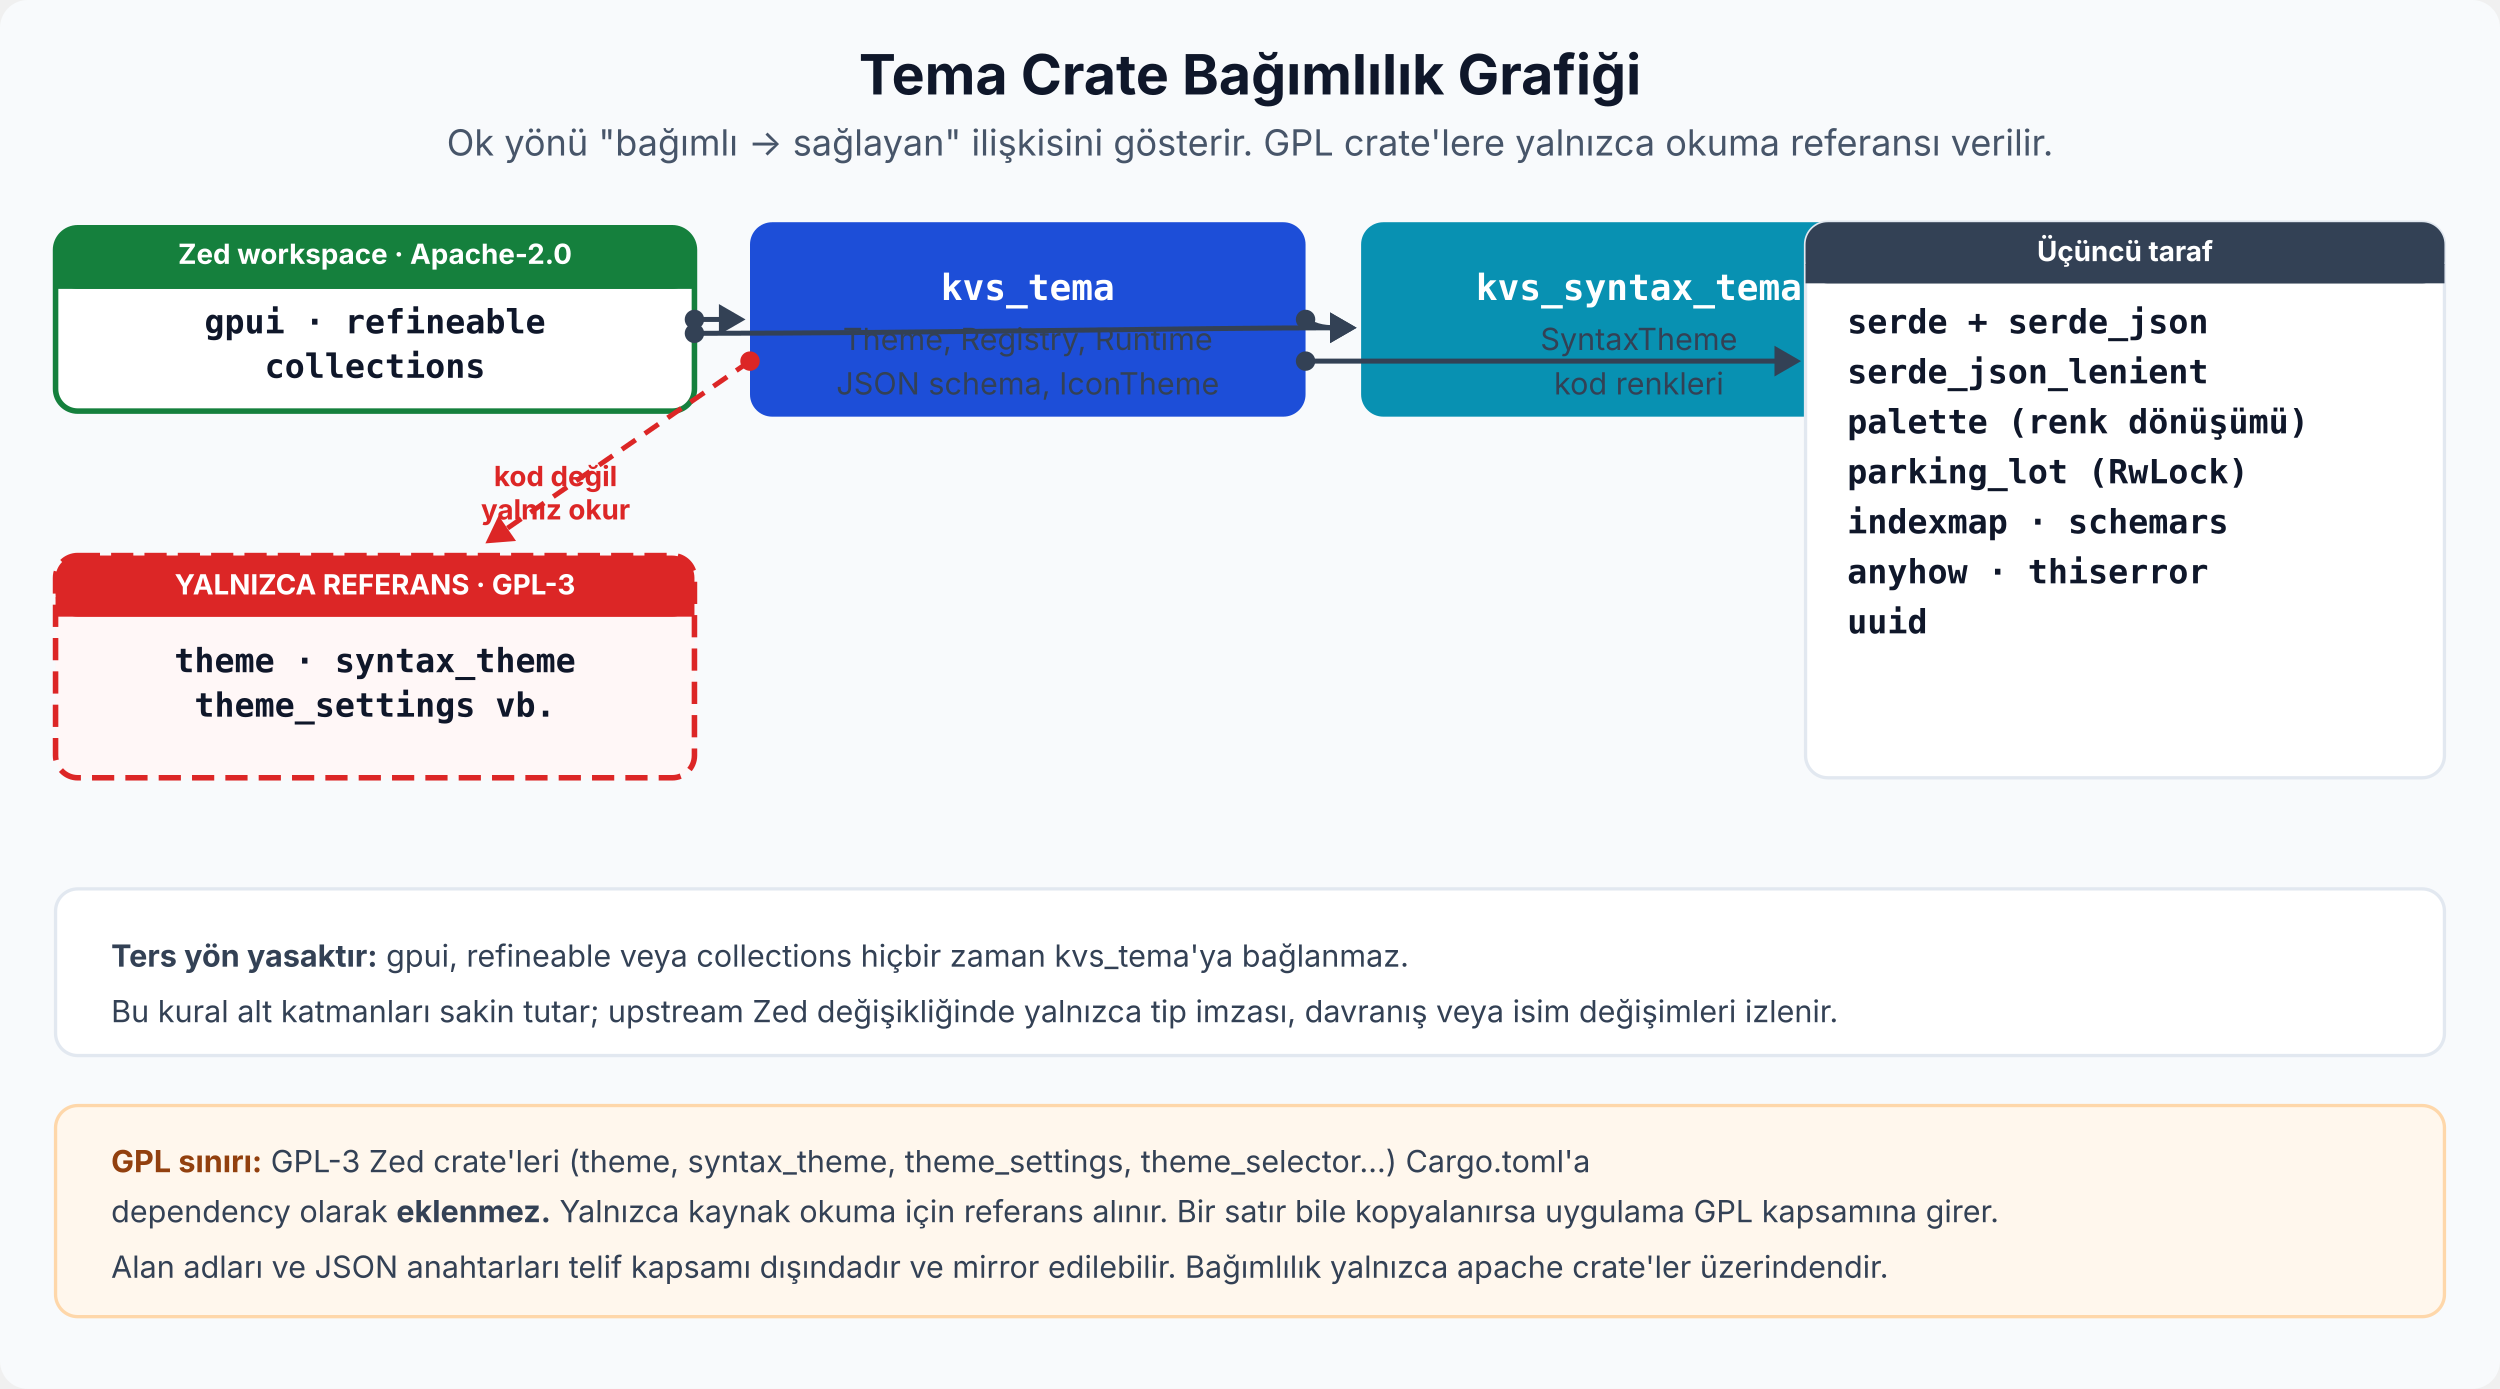
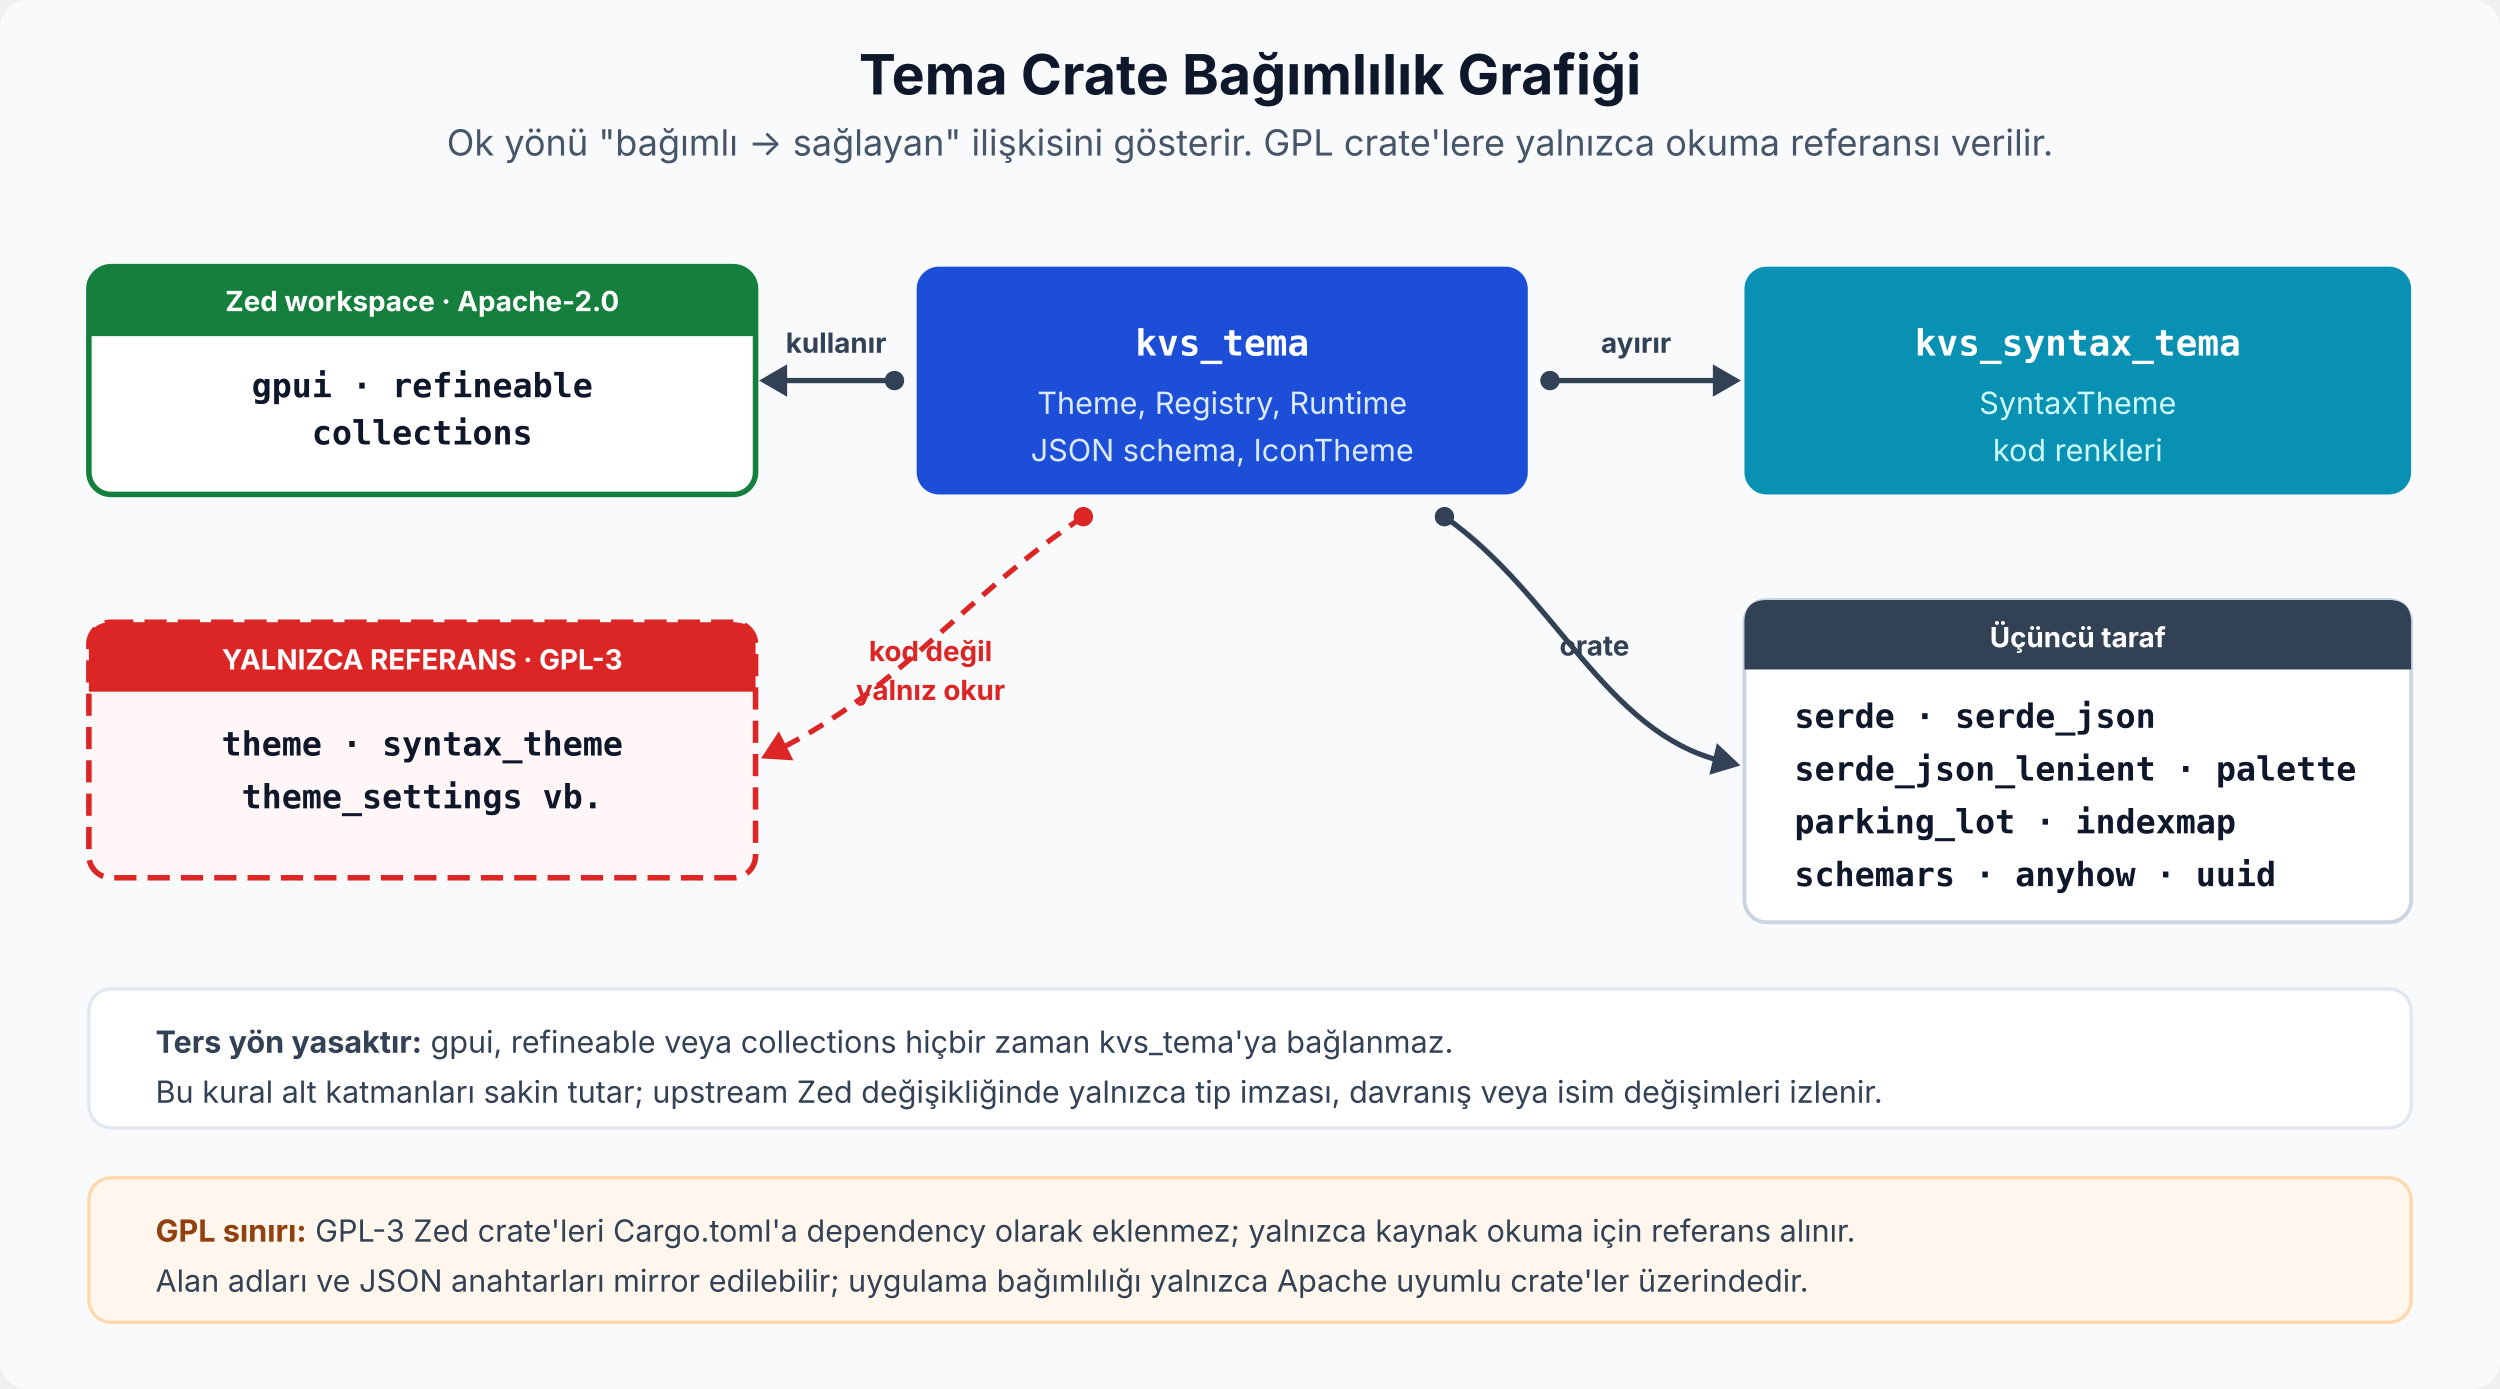
<svg xmlns="http://www.w3.org/2000/svg" viewBox="0 0 900 500">
  <defs>
    <marker id="arrow" viewBox="0 0 1 1" refX="0" refY="0" markerWidth="1" markerHeight="1" orient="auto-start-reverse" overflow="visible" preserveAspectRatio="xMidYMid">
      <path d="M 5.77 0 L -2.88 5 V -5 Z" transform="scale(0.5)" fill="#334155" stroke="#334155" stroke-width="1pt" />
    </marker>
    <marker id="dot-arrow" viewBox="0 0 7 7" refX="3.5" refY="3.5" markerWidth="7" markerHeight="7" markerUnits="userSpaceOnUse">
      <circle cx="3.5" cy="3.5" r="3.5" fill="#334155" />
    </marker>
    <marker id="arrowR" viewBox="0 0 1 1" refX="0" refY="0" markerWidth="1" markerHeight="1" orient="auto-start-reverse" overflow="visible" preserveAspectRatio="xMidYMid">
      <path d="M 5.77 0 L -2.88 5 V -5 Z" transform="scale(0.5)" fill="#dc2626" stroke="#dc2626" stroke-width="1pt" />
    </marker>
    <marker id="dot-arrowR" viewBox="0 0 7 7" refX="3.5" refY="3.5" markerWidth="7" markerHeight="7" markerUnits="userSpaceOnUse">
      <circle cx="3.5" cy="3.5" r="3.5" fill="#dc2626" />
    </marker>
    <style>
      .title  { font: 700 20px system-ui, -apple-system, "Segoe UI", sans-serif; fill: #0f172a; }
      .sub    { font: 13px system-ui, -apple-system, "Segoe UI", sans-serif; fill: #475569; }
      .cname  { font: 700 13px ui-monospace, SFMono-Regular, Menlo, Consolas, monospace; fill: #fff; }
      .clabel { font: 700 12px ui-monospace, SFMono-Regular, Menlo, Consolas, monospace; fill: #0f172a; }
      .desc   { font: 11px system-ui, -apple-system, "Segoe UI", sans-serif; fill: #334155; }
+       .descBlue { font: 11px system-ui, -apple-system, "Segoe UI", sans-serif; fill: #dbeafe; }
+       .descTeal { font: 11px system-ui, -apple-system, "Segoe UI", sans-serif; fill: #cffafe; }
      .badge  { font: 700 10px system-ui, -apple-system, "Segoe UI", sans-serif; }
-       .arrow  { stroke: #334155; stroke-width: 1.8; fill: none; marker-end: url(#arrow); marker-start: url(#dot-arrow); }
-       .arrowR { stroke: #dc2626; stroke-width: 1.8; stroke-dasharray: 6 4; fill: none; marker-end: url(#arrowR); marker-start: url(#dot-arrowR); }
+       .arrow  { stroke: #334155; stroke-width: 1.9; fill: none; marker-end: url(#arrow); marker-start: url(#dot-arrow); }
+       .arrowR { stroke: #dc2626; stroke-width: 1.9; stroke-dasharray: 6 4; fill: none; marker-end: url(#arrowR); marker-start: url(#dot-arrowR); }
    </style>
  </defs>
  <rect width="900" height="500" rx="10" fill="#f8fafc" />
  <text x="450" y="34" text-anchor="middle" class="title">Tema Crate Bağımlılık Grafiği</text>
  <text x="450" y="56" text-anchor="middle" class="sub">Ok yönü "bağımlı → sağlayan" ilişkisini gösterir. GPL crate'lere yalnızca okuma referansı verilir.</text>
-   <rect x="270" y="80" width="200" height="70" rx="8" fill="#1d4ed8" />
-   <text x="370" y="108" text-anchor="middle" class="cname">kvs_tema</text>
-   <text x="370" y="126" text-anchor="middle" class="desc" fill="#bfdbfe">Theme, Registry, Runtime</text>
-   <text x="370" y="142" text-anchor="middle" class="desc" fill="#bfdbfe">JSON schema, IconTheme</text>
-   <rect x="490" y="80" width="200" height="70" rx="8" fill="#0891b2" />
-   <text x="590" y="108" text-anchor="middle" class="cname">kvs_syntax_tema</text>
-   <text x="590" y="126" text-anchor="middle" class="desc" fill="#e0f2fe">SyntaxTheme</text>
-   <text x="590" y="142" text-anchor="middle" class="desc" fill="#e0f2fe">kod renkleri</text>
-   <path d="M 470 115 C 474 118 478 118 482 118" class="arrow" />
-   <rect x="20" y="82" width="230" height="66" rx="8" fill="#fff" stroke="#15803d" stroke-width="2" />
-   <rect x="20" y="82" width="230" height="22" rx="8" fill="#15803d" />
-   <path d="M 20 97 H 250 V 104 H 20 Z" fill="#15803d" />
-   <text x="135" y="95" text-anchor="middle" class="badge" fill="#fff">Zed workspace · Apache-2.0</text>
-   <text x="135" y="120" text-anchor="middle" class="clabel">gpui · refineable</text>
-   <text x="135" y="136" text-anchor="middle" class="clabel">collections</text>
-   <path d="M 250 115 L 262 115" class="arrow" />
-   <path d="M 250 120 C 330 120 430 118 482 118" class="arrow" />
-   <rect x="20" y="200" width="230" height="80" rx="8" fill="#fff7f7" stroke="#dc2626" stroke-width="2" stroke-dasharray="8 4" />
-   <rect x="20" y="200" width="230" height="22" rx="8" fill="#dc2626" />
-   <path d="M 20 215 H 250 V 222 H 20 Z" fill="#dc2626" />
-   <text x="135" y="214" text-anchor="middle" class="badge" fill="#fff">YALNIZCA REFERANS · GPL-3</text>
-   <text x="135" y="242" text-anchor="middle" class="clabel">theme · syntax_theme</text>
-   <text x="135" y="258" text-anchor="middle" class="clabel">theme_settings vb.</text>
-   <path d="M 270 130 L 180 192" class="arrowR" />
-   <text x="200" y="175" text-anchor="middle" class="badge" fill="#dc2626" style="font-size:10px;">kod değil</text>
-   <text x="200" y="187" text-anchor="middle" class="badge" fill="#dc2626" style="font-size:10px;">yalnız okur</text>
-   <rect x="650" y="80" width="230" height="200" rx="8" fill="#fff" stroke="#e2e8f0" stroke-width="1.2" />
-   <rect x="650" y="80" width="230" height="22" rx="8" fill="#334155" />
-   <path d="M 650 95 H 880 V 102 H 650 Z" fill="#334155" />
-   <text x="765" y="94" text-anchor="middle" class="badge" fill="#fff">Üçüncü taraf</text>
-   <text x="665" y="120" class="clabel">serde + serde_json</text>
-   <text x="665" y="138" class="clabel">serde_json_lenient</text>
-   <text x="665" y="156" class="clabel">palette (renk dönüşümü)</text>
-   <text x="665" y="174" class="clabel">parking_lot (RwLock)</text>
-   <text x="665" y="192" class="clabel">indexmap · schemars</text>
-   <text x="665" y="210" class="clabel">anyhow · thiserror</text>
-   <text x="665" y="228" class="clabel">uuid</text>
-   <path d="M 470 130 L 642 130" class="arrow" />
-   <rect x="20" y="320" width="860" height="60" rx="8" fill="#fff" stroke="#e2e8f0" stroke-width="1.2" />
-   <text x="40" y="348" class="desc">
+   <rect x="32" y="96" width="240" height="82" rx="8" fill="#fff" stroke="#15803d" stroke-width="2" />
+   <path d="M 40 96 H 264 Q 272 96 272 104 V 121 H 32 V 104 Q 32 96 40 96 Z" fill="#15803d" />
+   <text x="152" y="112" text-anchor="middle" class="badge" fill="#fff">Zed workspace · Apache-2.0</text>
+   <text x="152" y="143" text-anchor="middle" class="clabel">gpui · refineable</text>
+   <text x="152" y="160" text-anchor="middle" class="clabel">collections</text>
+   <rect x="330" y="96" width="220" height="82" rx="8" fill="#1d4ed8" />
+   <text x="440" y="128" text-anchor="middle" class="cname">kvs_tema</text>
+   <text x="440" y="149" text-anchor="middle" class="descBlue">Theme, Registry, Runtime</text>
+   <text x="440" y="166" text-anchor="middle" class="descBlue">JSON schema, IconTheme</text>
+   <rect x="628" y="96" width="240" height="82" rx="8" fill="#0891b2" />
+   <text x="748" y="128" text-anchor="middle" class="cname">kvs_syntax_tema</text>
+   <text x="748" y="149" text-anchor="middle" class="descTeal">SyntaxTheme</text>
+   <text x="748" y="166" text-anchor="middle" class="descTeal">kod renkleri</text>
+   <rect x="32" y="224" width="240" height="92" rx="8" fill="#fff7f7" stroke="#dc2626" stroke-width="2" stroke-dasharray="8 4" />
+   <path d="M 40 224 H 264 Q 272 224 272 232 V 249 H 32 V 232 Q 32 224 40 224 Z" fill="#dc2626" />
+   <text x="152" y="241" text-anchor="middle" class="badge" fill="#fff">YALNIZCA REFERANS · GPL-3</text>
+   <text x="152" y="272" text-anchor="middle" class="clabel">theme · syntax_theme</text>
+   <text x="152" y="291" text-anchor="middle" class="clabel">theme_settings vb.</text>
+   <rect x="628" y="216" width="240" height="116" rx="8" fill="#fff" stroke="#cbd5e1" stroke-width="1.4" />
+   <path d="M 636 216 H 860 Q 868 216 868 224 V 241 H 628 V 224 Q 628 216 636 216 Z" fill="#334155" />
+   <text x="748" y="233" text-anchor="middle" class="badge" fill="#fff">Üçüncü taraf</text>
+   <text x="646" y="262" class="clabel">serde · serde_json</text>
+   <text x="646" y="281" class="clabel">serde_json_lenient · palette</text>
+   <text x="646" y="300" class="clabel">parking_lot · indexmap</text>
+   <text x="646" y="319" class="clabel">schemars · anyhow · uuid</text>
+   <path d="M 322 137 L 280 137" class="arrow" />
+   <text x="301" y="127" text-anchor="middle" class="badge" fill="#334155">kullanır</text>
+   <path d="M 558 137 L 620 137" class="arrow" />
+   <text x="589" y="127" text-anchor="middle" class="badge" fill="#334155">ayırır</text>
+   <path d="M 520 186 C 560 214 578 264 620 274" class="arrow" />
+   <text x="574" y="236" text-anchor="middle" class="badge" fill="#334155">crate</text>
+   <path d="M 390 186 C 348 214 324 248 280 270" class="arrowR" />
+   <text x="335" y="238" text-anchor="middle" class="badge" fill="#dc2626">kod değil</text>
+   <text x="335" y="252" text-anchor="middle" class="badge" fill="#dc2626">yalnız okur</text>
+   <rect x="32" y="356" width="836" height="50" rx="8" fill="#fff" stroke="#e2e8f0" stroke-width="1.2" />
+   <text x="56" y="379" class="desc">
    <tspan font-weight="bold">Ters yön yasaktır:</tspan> gpui, refineable veya collections hiçbir zaman kvs_tema'ya bağlanmaz.</text>
-   <text x="40" y="368" class="desc">Bu kural alt katmanları sakin tutar; upstream Zed değişikliğinde yalnızca tip imzası, davranış veya isim değişimleri izlenir.</text>
-   <rect x="20" y="398" width="860" height="76" rx="8" fill="#fff7ed" stroke="#fed7aa" stroke-width="1.2" />
-   <text x="40" y="422" class="desc">
+   <text x="56" y="397" class="desc">Bu kural alt katmanları sakin tutar; upstream Zed değişikliğinde yalnızca tip imzası, davranış veya isim değişimleri izlenir.</text>
+   <rect x="32" y="424" width="836" height="52" rx="8" fill="#fff7ed" stroke="#fed7aa" stroke-width="1.2" />
+   <text x="56" y="447" class="desc">
    <tspan font-weight="bold" fill="#92400e">GPL sınırı:</tspan>
-     <tspan fill="#334155">GPL-3 Zed crate'leri (theme, syntax_theme, theme_settings, theme_selector…) Cargo.toml'a</tspan>
+     <tspan fill="#334155">GPL-3 Zed crate'leri Cargo.toml'a dependency olarak eklenmez; yalnızca kaynak okuma için referans alınır.</tspan>
  </text>
-   <text x="40" y="440" class="desc" fill="#334155">dependency olarak <tspan font-weight="bold">eklenmez.</tspan> Yalnızca kaynak okuma için referans alınır. Bir satır bile kopyalanırsa uygulama GPL kapsamına girer.</text>
-   <text x="40" y="460" class="desc" fill="#334155">Alan adları ve JSON anahtarları telif kapsamı dışındadır ve mirror edilebilir. Bağımlılık yalnızca apache crate'ler üzerindendir.</text>
+   <text x="56" y="465" class="desc" fill="#334155">Alan adları ve JSON anahtarları mirror edilebilir; uygulama bağımlılığı yalnızca Apache uyumlu crate'ler üzerindedir.</text>
</svg>
